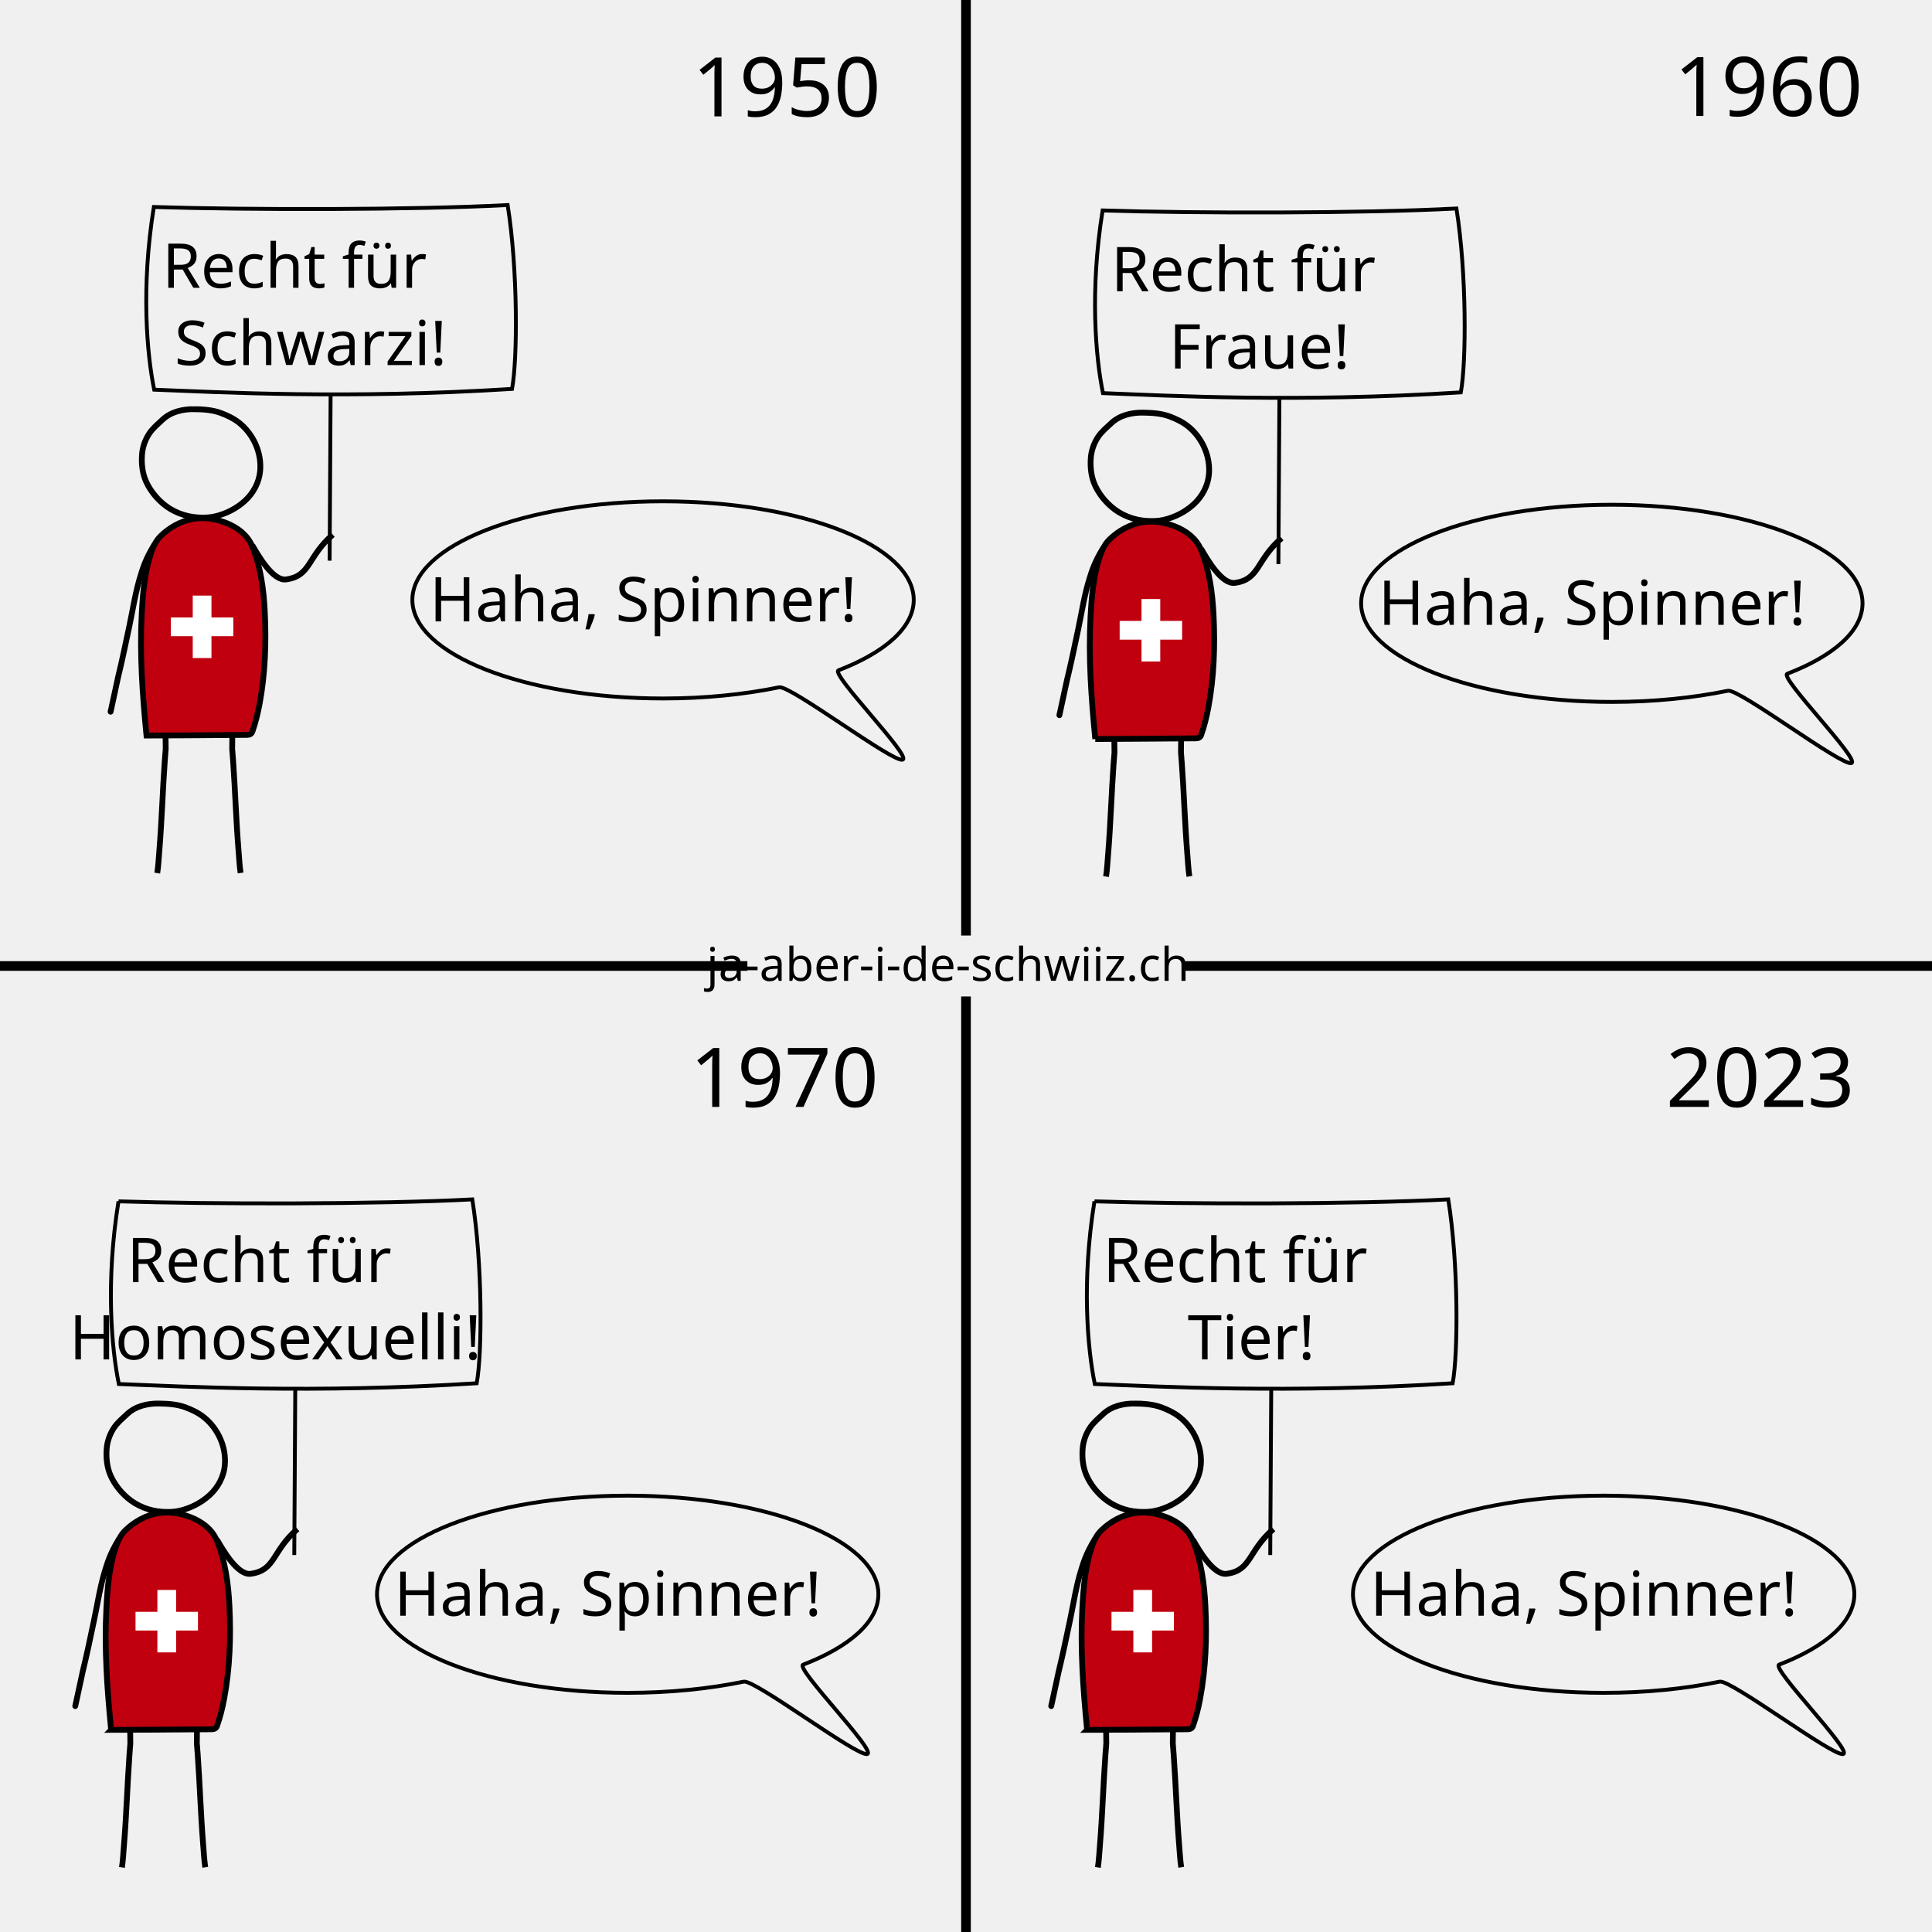
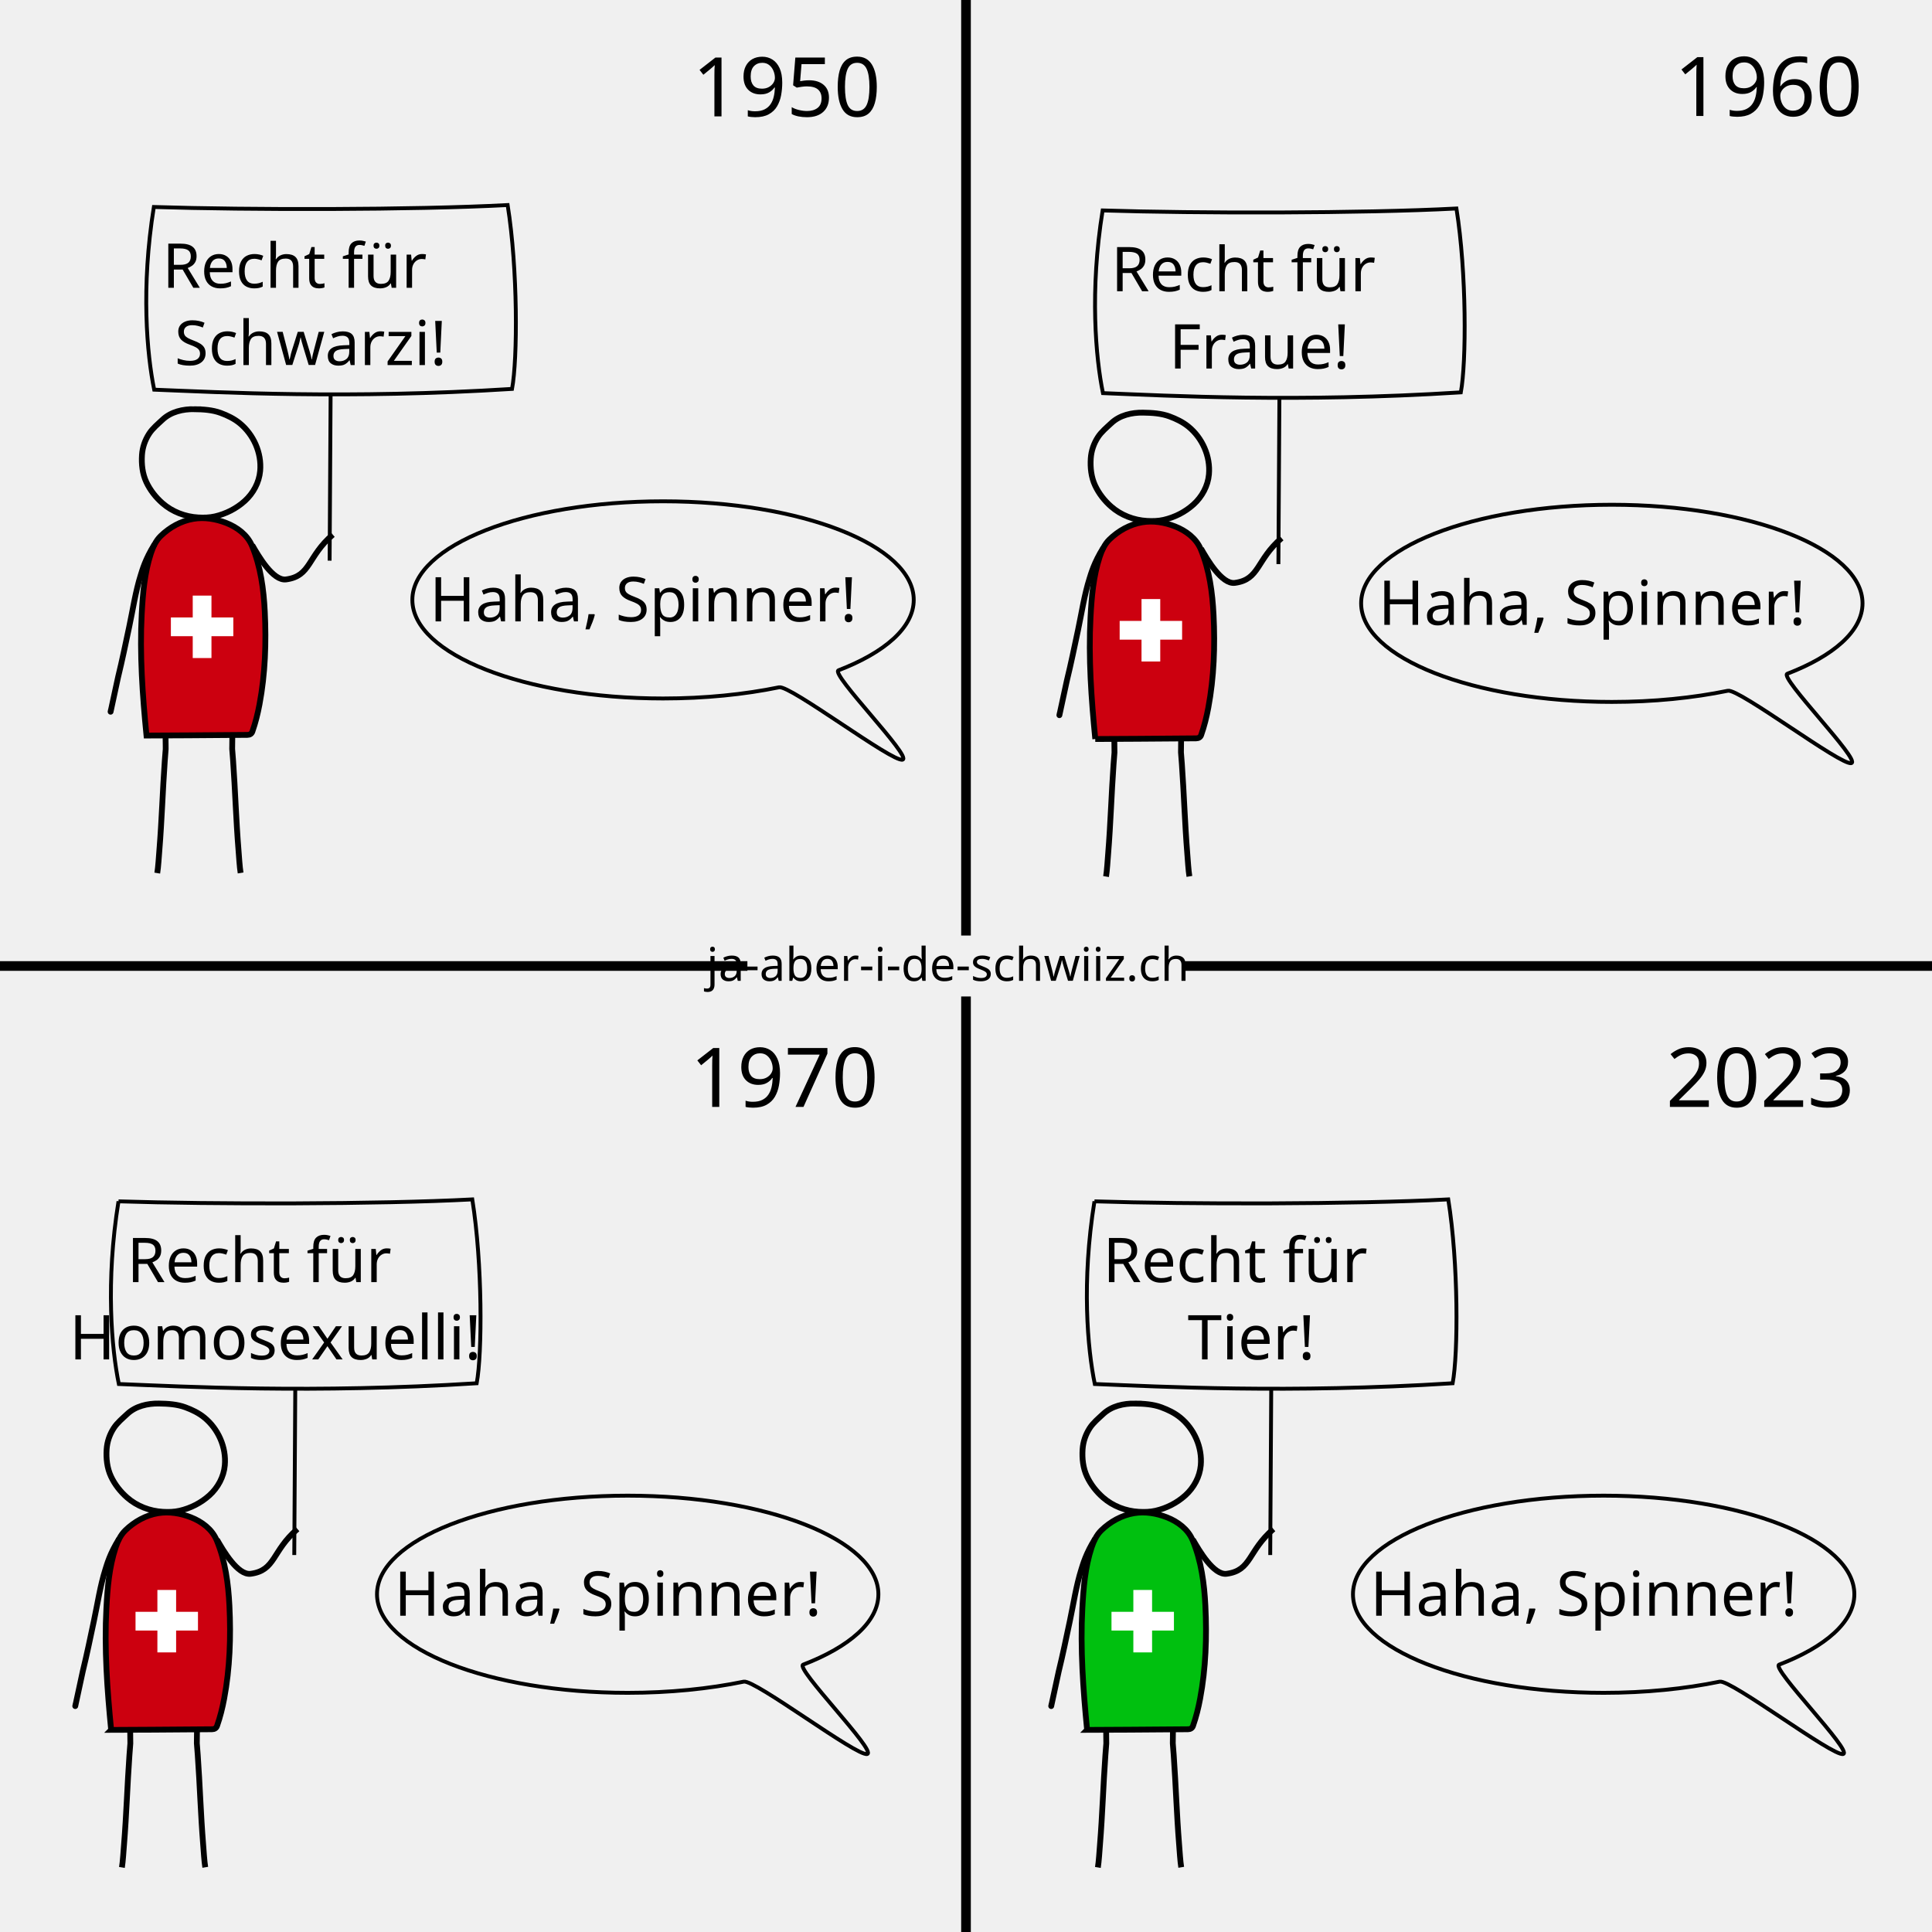
<svg xmlns="http://www.w3.org/2000/svg" width="1e3" height="1e3" version="1.1" viewBox="0 0 1e3 1e3" id="svg90">
  <defs id="defs94">
    </defs>
  <style id="style2">text { 
    font-family:'MJ Handwriting';
}</style>
  <g transform="translate(309.1046,7.88521)" id="g24-8-5" />
  <g transform="matrix(-1,0,0,1,367.1441,-23.77529)" id="g24-6-6">
    <g stroke="#000000" stroke-width="3" id="g20-8-1">
      <path d="m 266.56,235.57 c -4.601,0.072 -9.322,0.347 -13.651,1.946 -3.473,1.283 -6.865,2.905 -9.761,5.258 -7.249,5.891 -11.497,15.402 -10.66,24.778 0.532,5.956 3.554,11.535 7.973,15.533 4.34,3.928 9.74,6.66 15.405,7.97 2.842,0.657 5.796,0.714 8.696,0.551 6.747,-0.378 13.394,-2.919 18.5,-7.382 3.469,-3.032 6.385,-6.75 8.338,-10.918 2.038,-4.348 2.569,-9.278 2.257,-14.033 -0.256,-3.909 -1.56,-7.712 -3.7,-10.998 -1.845,-2.833 -4.5,-4.981 -6.957,-7.289 -4.372,-4.107 -10.598,-5.519 -16.442,-5.417 z" fill="none" id="path6-9-5" />
-       <path d="m 291.32,404.5 c 2.051,-20.927 3.583,-41.997 2.461,-63.015 -0.564,-10.562 -1.449,-21.267 -4.773,-31.368 -1.074,-3.263 -2.539,-6.476 -5.046,-8.916 -4.619,-4.494 -10.554,-7.806 -16.91,-8.869 -5.706,-0.955 -11.635,0.028 -16.978,2.115 -5.64,2.203 -10.984,6.125 -13.379,11.887 -4.462,10.733 -6.031,22.425 -6.596,33.949 -0.787,16.048 -0.252,32.255 2.723,48.046 0.9,4.776 2.067,9.513 3.694,14.126 0.392,1.111 1.328,1.694 2.555,1.702 17.417,0.115 46.349,0.38 52.25,0.344 3.3e-4,0 -6e-4,-8e-4 -6e-4,-8e-4 z" fill="#00cc00" id="path8-4-9" style="fill:#c0000f;fill-opacity:1" />
+       <path d="m 291.32,404.5 c 2.051,-20.927 3.583,-41.997 2.461,-63.015 -0.564,-10.562 -1.449,-21.267 -4.773,-31.368 -1.074,-3.263 -2.539,-6.476 -5.046,-8.916 -4.619,-4.494 -10.554,-7.806 -16.91,-8.869 -5.706,-0.955 -11.635,0.028 -16.978,2.115 -5.64,2.203 -10.984,6.125 -13.379,11.887 -4.462,10.733 -6.031,22.425 -6.596,33.949 -0.787,16.048 -0.252,32.255 2.723,48.046 0.9,4.776 2.067,9.513 3.694,14.126 0.392,1.111 1.328,1.694 2.555,1.702 17.417,0.115 46.349,0.38 52.25,0.344 3.3e-4,0 -6e-4,-8e-4 -6e-4,-8e-4 z" fill="#00cc00" id="path8-4-9" style="fill:#cc000f;fill-opacity:1" />
      <g fill="none" id="g18-6-7">
        <path d="m 246.89,404.7 c 0.091,9.775 0.24,3.927 -0.391,12.763 -1.101,15.421 -1.549,30.884 -2.8,46.299 -0.247,3.044 -0.592,8.838 -1.094,11.85" id="path10-7-0" />
        <path d="m 236.58,305.95 c -3.223,5.62 -10.739,18.646 -17.523,17.734 -12.938,-1.739 -10.942,-11.819 -24.17,-23.166" id="path12-7-0" />
        <path d="m 287.2,305.6 c 4.757,7.588 6.343,13.436 7.085,15.778 2.725,8.605 4.097,18.002 5.983,26.828 1.949,9.12 3.528,16.931 5.742,25.994 0.279,1.143 5.133,23.973 3.647,16.735" id="path14-3-1" />
        <path d="m 281.46,404.78 c -0.091,9.775 -0.24,3.927 0.391,12.763 1.101,15.421 1.549,30.884 2.8,46.299 0.247,3.044 0.592,8.838 1.094,11.85" id="path16-0-3" />
        <g id="g10597" transform="translate(28.86598,10.30928)">
          <path style="fill:none;fill-opacity:1;stroke:#000000;stroke-width:2;stroke-dasharray:none;stroke-opacity:1" d="m 258.652,120.607 c -48.625,1.542 -134.506,1.571 -183.132,-1.005 -5.308,33.236 -5.164,79.688 -2.275,95.164 84.901,5.361 151.229,1.727 185.23,0.39 3.734,-18.144 6.899,-52.879 0.177,-94.55 z" id="path10591" />
          <path style="fill:none;fill-opacity:1;stroke:#000000;stroke-width:2;stroke-dasharray:none;stroke-opacity:1" d="m 167.154,218.098 0.515,85.567" id="path10593" />
        </g>
      </g>
    </g>
    <path class="nostroke" d="m 257.69,332.06 h 9.696 v 11.312 h 11.312 v 9.696 h -11.312 v 11.312 H 257.69 v -11.312 h -11.312 v -9.696 h 11.312 z" fill="#ffffff" id="path22-1-2" />
  </g>
  <text xml:space="preserve" style="font-size:32px;text-align:center;text-anchor:middle30066" y="282.843" id="text432">
    <tspan id="tspan430" x="284.301" y="282.843" />
  </text>
  <text xml:space="preserve" style="font-size:32px;text-align:center;text-anchor:middle" x="173.289" y="148.949" id="text1464">
    <tspan id="tspan1462" x="173.289" y="148.949">Recht für</tspan>
    <tspan x="173.289" y="188.949" id="tspan11327">Schwarzi!</tspan>
  </text>
  <text xml:space="preserve" style="font-size:42.667px;font-family:'MJ Handwriting';text-align:center;text-anchor:middle" x="423.743" y="60.242" id="text1464-7">
    <tspan x="423.743" y="60.242" id="tspan11327-0">1950</tspan>
  </text>
  <text xml:space="preserve" style="font-size:42.667px;font-family:'MJ Handwriting';text-align:center;text-anchor:middle" x="931.98" y="60.032" id="text1464-7-4">
    <tspan x="931.98" y="60.032" id="tspan11327-0-4">1960</tspan>
  </text>
  <text xml:space="preserve" style="font-size:32px;font-family:'MJ Handwriting';text-align:center;text-anchor:middle" x="345.427" y="321.626" id="text1464-5">
    <tspan id="tspan1462-6" x="345.427" y="321.626">Haha, Spinner!</tspan>
  </text>
  <g fill="none" stroke="#000000" stroke-width="5px" id="g1097">
    <path d="M 0,500 H 386.849" id="path1089" />
    <path d="M 613.242,500 H 1000" id="path1091" />
    <path d="M 500,484.23 V 0" id="path1093" />
    <path d="M 500,515.77 V 1000" id="path1095" />
  </g>
  <text xml:space="preserve" style="font-size:24px;line-height:1.25;font-family:'MJ Handwriting';text-align:center;text-anchor:middle" x="499.988" y="507.68" id="text1495">
    <tspan id="tspan1493" x="499.988" y="507.68">ja-aber-i-de-schwiiz.ch</tspan>
  </text>
  <path id="path14017" style="fill:none;stroke:#000000;stroke-width:2" d="m 472.95,310.501 c 0,14.273 -14.902,27.178 -38.921,36.439 -4.46,1.72 38.188,44.809 33.137,46.262 -5.211,1.5 -58.139,-38.645 -63.899,-37.46 -17.962,3.696 -38.397,5.787 -60.075,5.787 -71.663,0 -129.758,-22.846 -129.758,-51.028 -1e-5,-28.182 58.095,-51.028 129.758,-51.028 71.663,0 129.758,22.846 129.758,51.028 z" />
  <g transform="matrix(-1,0,0,1,858.2338,-21.98934)" id="g24-6-6-4">
    <g stroke="#000000" stroke-width="3" id="g20-8-1-6">
      <path d="m 266.56,235.57 c -4.601,0.072 -9.322,0.347 -13.651,1.946 -3.473,1.283 -6.865,2.905 -9.761,5.258 -7.249,5.891 -11.497,15.402 -10.66,24.778 0.532,5.956 3.554,11.535 7.973,15.533 4.34,3.928 9.74,6.66 15.405,7.97 2.842,0.657 5.796,0.714 8.696,0.551 6.747,-0.378 13.394,-2.919 18.5,-7.382 3.469,-3.032 6.385,-6.75 8.338,-10.918 2.038,-4.348 2.569,-9.278 2.257,-14.033 -0.256,-3.909 -1.56,-7.712 -3.7,-10.998 -1.845,-2.833 -4.5,-4.981 -6.957,-7.289 -4.372,-4.107 -10.598,-5.519 -16.442,-5.417 z" fill="none" id="path6-9-5-5" />
-       <path d="m 291.32,404.5 c 2.051,-20.927 3.583,-41.997 2.461,-63.015 -0.564,-10.562 -1.449,-21.267 -4.773,-31.368 -1.074,-3.263 -2.539,-6.476 -5.046,-8.916 -4.619,-4.494 -10.554,-7.806 -16.91,-8.869 -5.706,-0.955 -11.635,0.028 -16.978,2.115 -5.64,2.203 -10.984,6.125 -13.379,11.887 -4.462,10.733 -6.031,22.425 -6.596,33.949 -0.787,16.048 -0.252,32.255 2.723,48.046 0.9,4.776 2.067,9.513 3.694,14.126 0.392,1.111 1.328,1.694 2.555,1.702 17.417,0.115 46.349,0.38 52.25,0.344 3.3e-4,0 -6e-4,-8e-4 -6e-4,-8e-4 z" fill="#00cc00" id="path8-4-9-2" style="fill:#c0000f;fill-opacity:1" />
+       <path d="m 291.32,404.5 c 2.051,-20.927 3.583,-41.997 2.461,-63.015 -0.564,-10.562 -1.449,-21.267 -4.773,-31.368 -1.074,-3.263 -2.539,-6.476 -5.046,-8.916 -4.619,-4.494 -10.554,-7.806 -16.91,-8.869 -5.706,-0.955 -11.635,0.028 -16.978,2.115 -5.64,2.203 -10.984,6.125 -13.379,11.887 -4.462,10.733 -6.031,22.425 -6.596,33.949 -0.787,16.048 -0.252,32.255 2.723,48.046 0.9,4.776 2.067,9.513 3.694,14.126 0.392,1.111 1.328,1.694 2.555,1.702 17.417,0.115 46.349,0.38 52.25,0.344 3.3e-4,0 -6e-4,-8e-4 -6e-4,-8e-4 z" fill="#00cc00" id="path8-4-9-2" style="fill:#cc000f;fill-opacity:1" />
      <g fill="none" id="g18-6-7-2">
        <path d="m 246.89,404.7 c 0.091,9.775 0.24,3.927 -0.391,12.763 -1.101,15.421 -1.549,30.884 -2.8,46.299 -0.247,3.044 -0.592,8.838 -1.094,11.85" id="path10-7-0-2" />
        <path d="m 236.58,305.95 c -3.223,5.62 -10.739,18.646 -17.523,17.734 -12.938,-1.739 -10.942,-11.819 -24.17,-23.166" id="path12-7-0-7" />
        <path d="m 287.2,305.6 c 4.757,7.588 6.343,13.436 7.085,15.778 2.725,8.605 4.097,18.002 5.983,26.828 1.949,9.12 3.528,16.931 5.742,25.994 0.279,1.143 5.133,23.973 3.647,16.735" id="path14-3-1-0" />
        <path d="m 281.46,404.78 c -0.091,9.775 -0.24,3.927 0.391,12.763 1.101,15.421 1.549,30.884 2.8,46.299 0.247,3.044 0.592,8.838 1.094,11.85" id="path16-0-3-7" />
        <g id="g10597-0" transform="translate(28.86598,10.30928)">
          <path style="fill:none;fill-opacity:1;stroke:#000000;stroke-width:2;stroke-dasharray:none;stroke-opacity:1" d="m 258.652,120.607 c -48.625,1.542 -134.506,1.571 -183.132,-1.005 -5.308,33.236 -5.164,79.688 -2.275,95.164 84.901,5.361 151.229,1.727 185.23,0.39 3.734,-18.144 6.899,-52.879 0.177,-94.55 z" id="path10591-6" />
          <path style="fill:none;fill-opacity:1;stroke:#000000;stroke-width:2;stroke-dasharray:none;stroke-opacity:1" d="m 167.154,218.098 0.515,85.567" id="path10593-9" />
        </g>
      </g>
    </g>
    <path class="nostroke" d="m 257.69,332.06 h 9.696 v 11.312 h 11.312 v 9.696 h -11.312 v 11.312 H 257.69 v -11.312 h -11.312 v -9.696 h 11.312 z" fill="#ffffff" id="path22-1-2-9" />
  </g>
  <text xml:space="preserve" style="font-size:32px;font-family:'MJ Handwriting';text-align:center;text-anchor:middle" x="664.379" y="150.735" id="text1464-9">
    <tspan id="tspan1462-7" x="664.379" y="150.735">Recht für</tspan>
    <tspan x="664.379" y="190.735" id="tspan11327-2">Fraue!</tspan>
  </text>
  <text xml:space="preserve" style="font-size:32px;font-family:'MJ Handwriting';text-align:center;text-anchor:middle" x="836.517" y="323.412" id="text1464-5-9">
    <tspan id="tspan1462-6-6" x="836.517" y="323.412">Haha, Spinner!</tspan>
  </text>
  <path id="path14017-8" style="fill:none;stroke:#000000;stroke-width:2" d="m 964.04,312.287 c 0,14.273 -14.902,27.178 -38.921,36.439 -4.46,1.72 38.188,44.809 33.137,46.262 -5.211,1.5 -58.139,-38.645 -63.899,-37.46 -17.962,3.696 -38.397,5.787 -60.075,5.787 -71.663,0 -129.758,-22.846 -129.758,-51.028 -1e-5,-28.182 58.095,-51.028 129.758,-51.028 71.663,0 129.758,22.846 129.758,51.028 z" />
  <text xml:space="preserve" style="font-size:32px;text-align:center;text-anchor:middle;fill:none;fill-opacity:1;stroke:#000000;stroke-width:2;stroke-dasharray:none;stroke-opacity:1" x="895.876" y="47.423" id="text14060">
    <tspan id="tspan14058" x="895.876" y="47.423" />
  </text>
  <text xml:space="preserve" style="font-size:42.667px;font-family:'MJ Handwriting';text-align:center;text-anchor:middle" x="422.596" y="572.92" id="text1464-7-4-8">
    <tspan x="422.596" y="572.92" id="tspan11327-0-4-3">1970</tspan>
  </text>
  <g transform="matrix(-1,0,0,1,348.8495,490.8988)" id="g24-6-6-4-6">
    <g stroke="#000000" stroke-width="3" id="g20-8-1-6-3">
      <path d="m 266.56,235.57 c -4.601,0.072 -9.322,0.347 -13.651,1.946 -3.473,1.283 -6.865,2.905 -9.761,5.258 -7.249,5.891 -11.497,15.402 -10.66,24.778 0.532,5.956 3.554,11.535 7.973,15.533 4.34,3.928 9.74,6.66 15.405,7.97 2.842,0.657 5.796,0.714 8.696,0.551 6.747,-0.378 13.394,-2.919 18.5,-7.382 3.469,-3.032 6.385,-6.75 8.338,-10.918 2.038,-4.348 2.569,-9.278 2.257,-14.033 -0.256,-3.909 -1.56,-7.712 -3.7,-10.998 -1.845,-2.833 -4.5,-4.981 -6.957,-7.289 -4.372,-4.107 -10.598,-5.519 -16.442,-5.417 z" fill="none" id="path6-9-5-5-9" />
-       <path d="m 291.32,404.5 c 2.051,-20.927 3.583,-41.997 2.461,-63.015 -0.564,-10.562 -1.449,-21.267 -4.773,-31.368 -1.074,-3.263 -2.539,-6.476 -5.046,-8.916 -4.619,-4.494 -10.554,-7.806 -16.91,-8.869 -5.706,-0.955 -11.635,0.028 -16.978,2.115 -5.64,2.203 -10.984,6.125 -13.379,11.887 -4.462,10.733 -6.031,22.425 -6.596,33.949 -0.787,16.048 -0.252,32.255 2.723,48.046 0.9,4.776 2.067,9.513 3.694,14.126 0.392,1.111 1.328,1.694 2.555,1.702 17.417,0.115 46.349,0.38 52.25,0.344 3.3e-4,0 -6e-4,-8e-4 -6e-4,-8e-4 z" fill="#00cc00" id="path8-4-9-2-9" style="fill:#c0000f;fill-opacity:1" />
+       <path d="m 291.32,404.5 c 2.051,-20.927 3.583,-41.997 2.461,-63.015 -0.564,-10.562 -1.449,-21.267 -4.773,-31.368 -1.074,-3.263 -2.539,-6.476 -5.046,-8.916 -4.619,-4.494 -10.554,-7.806 -16.91,-8.869 -5.706,-0.955 -11.635,0.028 -16.978,2.115 -5.64,2.203 -10.984,6.125 -13.379,11.887 -4.462,10.733 -6.031,22.425 -6.596,33.949 -0.787,16.048 -0.252,32.255 2.723,48.046 0.9,4.776 2.067,9.513 3.694,14.126 0.392,1.111 1.328,1.694 2.555,1.702 17.417,0.115 46.349,0.38 52.25,0.344 3.3e-4,0 -6e-4,-8e-4 -6e-4,-8e-4 z" fill="#00cc00" id="path8-4-9-2-9" style="fill:#cc000f;fill-opacity:1" />
      <g fill="none" id="g18-6-7-2-0">
        <path d="m 246.89,404.7 c 0.091,9.775 0.24,3.927 -0.391,12.763 -1.101,15.421 -1.549,30.884 -2.8,46.299 -0.247,3.044 -0.592,8.838 -1.094,11.85" id="path10-7-0-2-1" />
        <path d="m 236.58,305.95 c -3.223,5.62 -10.739,18.646 -17.523,17.734 -12.938,-1.739 -10.942,-11.819 -24.17,-23.166" id="path12-7-0-7-7" />
        <path d="m 287.2,305.6 c 4.757,7.588 6.343,13.436 7.085,15.778 2.725,8.605 4.097,18.002 5.983,26.828 1.949,9.12 3.528,16.931 5.742,25.994 0.279,1.143 5.133,23.973 3.647,16.735" id="path14-3-1-0-7" />
        <path d="m 281.46,404.78 c -0.091,9.775 -0.24,3.927 0.391,12.763 1.101,15.421 1.549,30.884 2.8,46.299 0.247,3.044 0.592,8.838 1.094,11.85" id="path16-0-3-7-8" />
        <g id="g10597-0-6" transform="translate(28.86598,10.30928)">
          <path style="fill:none;fill-opacity:1;stroke:#000000;stroke-width:2;stroke-dasharray:none;stroke-opacity:1" d="m 258.652,120.607 c -48.625,1.542 -134.506,1.571 -183.132,-1.005 -5.308,33.236 -5.164,79.688 -2.275,95.164 84.901,5.361 151.229,1.727 185.23,0.39 3.734,-18.144 6.899,-52.879 0.177,-94.55 z" id="path10591-6-7" />
          <path style="fill:none;fill-opacity:1;stroke:#000000;stroke-width:2;stroke-dasharray:none;stroke-opacity:1" d="m 167.154,218.098 0.515,85.567" id="path10593-9-2" />
        </g>
      </g>
    </g>
    <path class="nostroke" d="m 257.69,332.06 h 9.696 v 11.312 h 11.312 v 9.696 h -11.312 v 11.312 H 257.69 v -11.312 h -11.312 v -9.696 h 11.312 z" fill="#ffffff" id="path22-1-2-9-9" />
  </g>
  <text xml:space="preserve" style="font-size:32px;font-family:'MJ Handwriting';text-align:center;text-anchor:middle" x="154.994" y="663.623" id="text1464-9-2">
    <tspan id="tspan1462-7-7" x="154.994" y="663.623">Recht für</tspan>
    <tspan x="154.994" y="703.623" id="tspan11327-2-6">Homosexuelli!</tspan>
  </text>
  <text xml:space="preserve" style="font-size:32px;font-family:'MJ Handwriting';text-align:center;text-anchor:middle" x="327.133" y="836.3" id="text1464-5-9-2">
    <tspan id="tspan1462-6-6-6" x="327.133" y="836.3">Haha, Spinner!</tspan>
  </text>
  <path id="path14017-8-3" style="fill:none;stroke:#000000;stroke-width:2" d="m 454.655,825.175 c 0,14.273 -14.902,27.178 -38.921,36.439 -4.46,1.72 38.188,44.809 33.137,46.262 -5.211,1.5 -58.139,-38.645 -63.899,-37.46 -17.962,3.696 -38.397,5.787 -60.075,5.787 -71.663,0 -129.758,-22.846 -129.758,-51.028 -1e-5,-28.182 58.095,-51.028 129.758,-51.028 71.663,0 129.758,22.846 129.758,51.028 z" />
  <text xml:space="preserve" style="font-size:42.667px;font-family:'MJ Handwriting';text-align:center;text-anchor:middle" x="927.75" y="572.92" id="text1464-7-4-8-0">
    <tspan x="927.75" y="572.92" id="tspan11327-0-4-3-0">2023</tspan>
  </text>
  <g transform="matrix(-1,0,0,1,854.0041,490.8988)" id="g24-6-6-4-6-2">
    <g stroke="#000000" stroke-width="3" id="g20-8-1-6-3-3">
      <path d="m 266.56,235.57 c -4.601,0.072 -9.322,0.347 -13.651,1.946 -3.473,1.283 -6.865,2.905 -9.761,5.258 -7.249,5.891 -11.497,15.402 -10.66,24.778 0.532,5.956 3.554,11.535 7.973,15.533 4.34,3.928 9.74,6.66 15.405,7.97 2.842,0.657 5.796,0.714 8.696,0.551 6.747,-0.378 13.394,-2.919 18.5,-7.382 3.469,-3.032 6.385,-6.75 8.338,-10.918 2.038,-4.348 2.569,-9.278 2.257,-14.033 -0.256,-3.909 -1.56,-7.712 -3.7,-10.998 -1.845,-2.833 -4.5,-4.981 -6.957,-7.289 -4.372,-4.107 -10.598,-5.519 -16.442,-5.417 z" fill="none" id="path6-9-5-5-9-7" />
-       <path d="m 291.32,404.5 c 2.051,-20.927 3.583,-41.997 2.461,-63.015 -0.564,-10.562 -1.449,-21.267 -4.773,-31.368 -1.074,-3.263 -2.539,-6.476 -5.046,-8.916 -4.619,-4.494 -10.554,-7.806 -16.91,-8.869 -5.706,-0.955 -11.635,0.028 -16.978,2.115 -5.64,2.203 -10.984,6.125 -13.379,11.887 -4.462,10.733 -6.031,22.425 -6.596,33.949 -0.787,16.048 -0.252,32.255 2.723,48.046 0.9,4.776 2.067,9.513 3.694,14.126 0.392,1.111 1.328,1.694 2.555,1.702 17.417,0.115 46.349,0.38 52.25,0.344 3.3e-4,0 -6e-4,-8e-4 -6e-4,-8e-4 z" fill="#00cc00" id="path8-4-9-2-9-8" style="fill:#c0000f;fill-opacity:1" />
+       <path d="m 291.32,404.5 c 2.051,-20.927 3.583,-41.997 2.461,-63.015 -0.564,-10.562 -1.449,-21.267 -4.773,-31.368 -1.074,-3.263 -2.539,-6.476 -5.046,-8.916 -4.619,-4.494 -10.554,-7.806 -16.91,-8.869 -5.706,-0.955 -11.635,0.028 -16.978,2.115 -5.64,2.203 -10.984,6.125 -13.379,11.887 -4.462,10.733 -6.031,22.425 -6.596,33.949 -0.787,16.048 -0.252,32.255 2.723,48.046 0.9,4.776 2.067,9.513 3.694,14.126 0.392,1.111 1.328,1.694 2.555,1.702 17.417,0.115 46.349,0.38 52.25,0.344 3.3e-4,0 -6e-4,-8e-4 -6e-4,-8e-4 z" fill="#00cc00" id="path8-4-9-2-9-8" style="fill:#00c00f;fill-opacity:1" />
      <g fill="none" id="g18-6-7-2-0-7">
        <path d="m 246.89,404.7 c 0.091,9.775 0.24,3.927 -0.391,12.763 -1.101,15.421 -1.549,30.884 -2.8,46.299 -0.247,3.044 -0.592,8.838 -1.094,11.85" id="path10-7-0-2-1-2" />
        <path d="m 236.58,305.95 c -3.223,5.62 -10.739,18.646 -17.523,17.734 -12.938,-1.739 -10.942,-11.819 -24.17,-23.166" id="path12-7-0-7-7-1" />
        <path d="m 287.2,305.6 c 4.757,7.588 6.343,13.436 7.085,15.778 2.725,8.605 4.097,18.002 5.983,26.828 1.949,9.12 3.528,16.931 5.742,25.994 0.279,1.143 5.133,23.973 3.647,16.735" id="path14-3-1-0-7-8" />
        <path d="m 281.46,404.78 c -0.091,9.775 -0.24,3.927 0.391,12.763 1.101,15.421 1.549,30.884 2.8,46.299 0.247,3.044 0.592,8.838 1.094,11.85" id="path16-0-3-7-8-9" />
        <g id="g10597-0-6-2" transform="translate(28.86598,10.30928)">
          <path style="fill:none;fill-opacity:1;stroke:#000000;stroke-width:2;stroke-dasharray:none;stroke-opacity:1" d="m 258.652,120.607 c -48.625,1.542 -134.506,1.571 -183.132,-1.005 -5.308,33.236 -5.164,79.688 -2.275,95.164 84.901,5.361 151.229,1.727 185.23,0.39 3.734,-18.144 6.899,-52.879 0.177,-94.55 z" id="path10591-6-7-7" />
          <path style="fill:none;fill-opacity:1;stroke:#000000;stroke-width:2;stroke-dasharray:none;stroke-opacity:1" d="m 167.154,218.098 0.515,85.567" id="path10593-9-2-1" />
        </g>
      </g>
    </g>
    <path class="nostroke" d="m 257.69,332.06 h 9.696 v 11.312 h 11.312 v 9.696 h -11.312 v 11.312 H 257.69 v -11.312 h -11.312 v -9.696 h 11.312 z" fill="#ffffff" id="path22-1-2-9-9-0" />
  </g>
  <text xml:space="preserve" style="font-size:32px;font-family:'MJ Handwriting';text-align:center;text-anchor:middle" x="660.149" y="663.623" id="text1464-9-2-0">
    <tspan id="tspan1462-7-7-0" x="660.149" y="663.623">Recht für</tspan>
    <tspan x="660.149" y="703.623" id="tspan11327-2-6-1">Tier!</tspan>
  </text>
  <text xml:space="preserve" style="font-size:32px;font-family:'MJ Handwriting';text-align:center;text-anchor:middle" x="832.287" y="836.3" id="text1464-5-9-2-4">
    <tspan id="tspan1462-6-6-6-6" x="832.287" y="836.3">Haha, Spinner!</tspan>
  </text>
  <path id="path14017-8-3-0" style="fill:none;stroke:#000000;stroke-width:2" d="m 959.81,825.175 c 0,14.273 -14.902,27.178 -38.921,36.439 -4.46,1.72 38.188,44.809 33.137,46.262 -5.211,1.5 -58.139,-38.645 -63.899,-37.46 -17.962,3.696 -38.397,5.787 -60.075,5.787 -71.663,0 -129.758,-22.846 -129.758,-51.028 -10e-6,-28.182 58.095,-51.028 129.758,-51.028 71.663,0 129.758,22.846 129.758,51.028 z" />
</svg>
